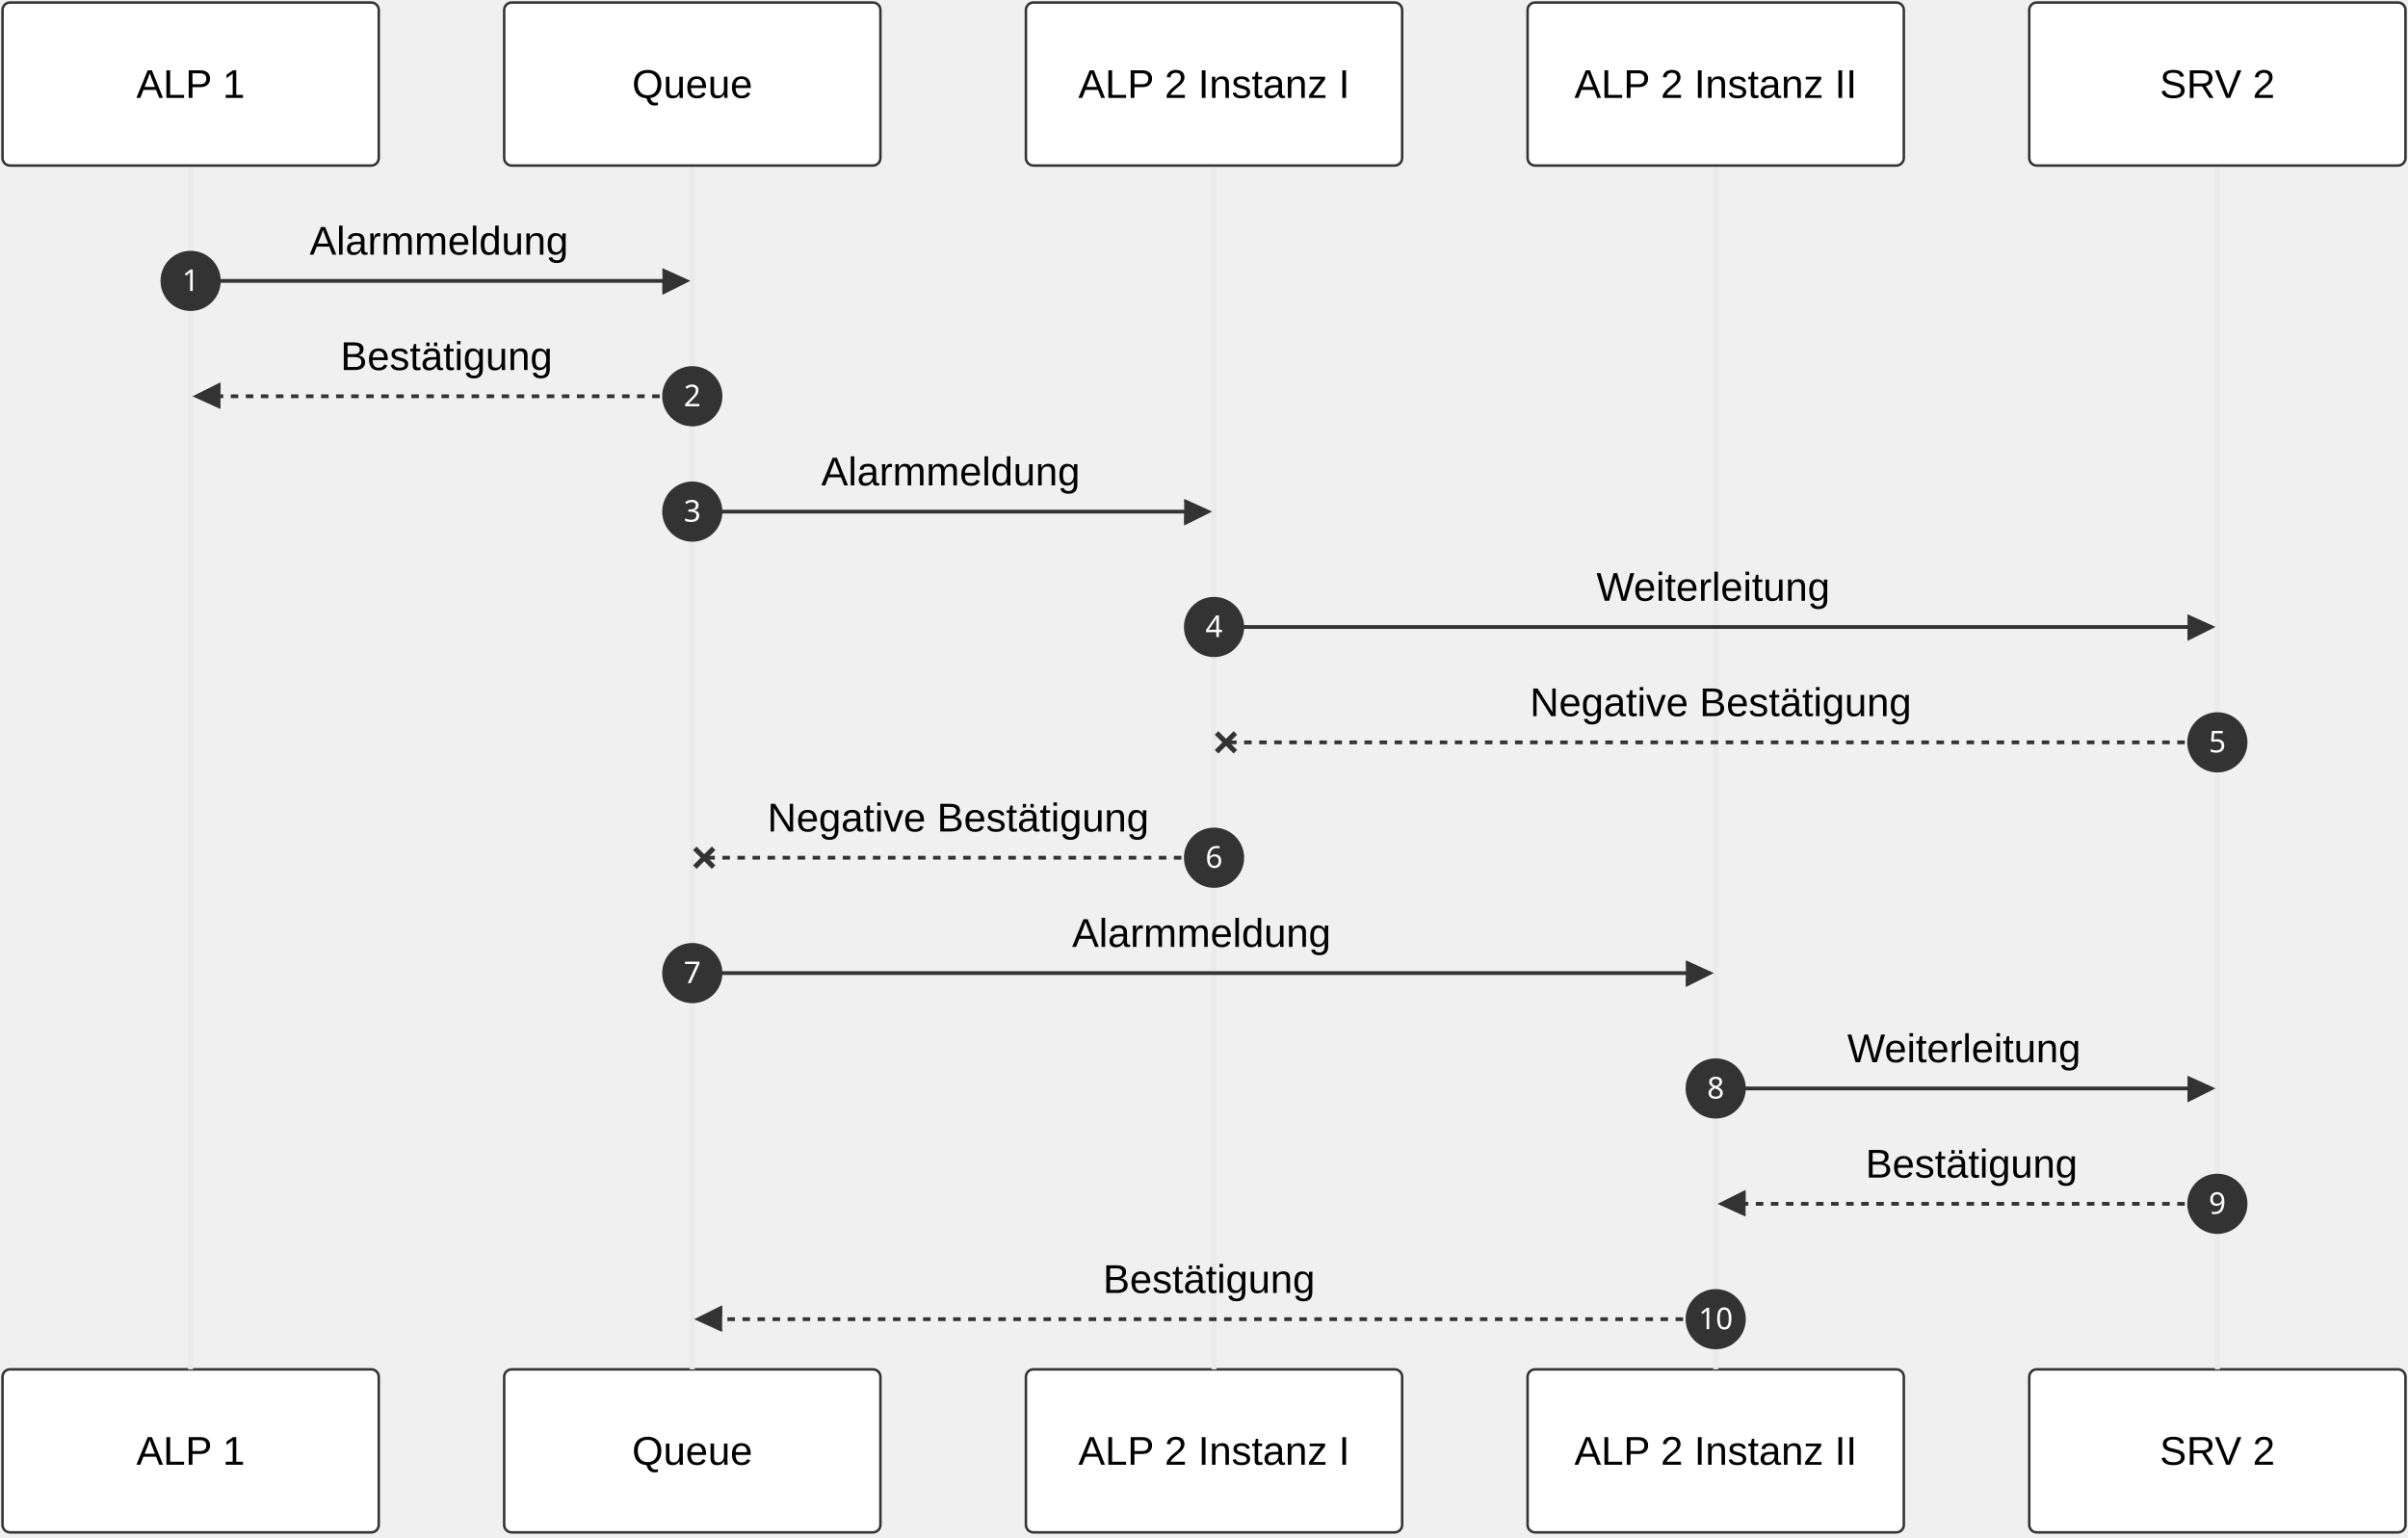
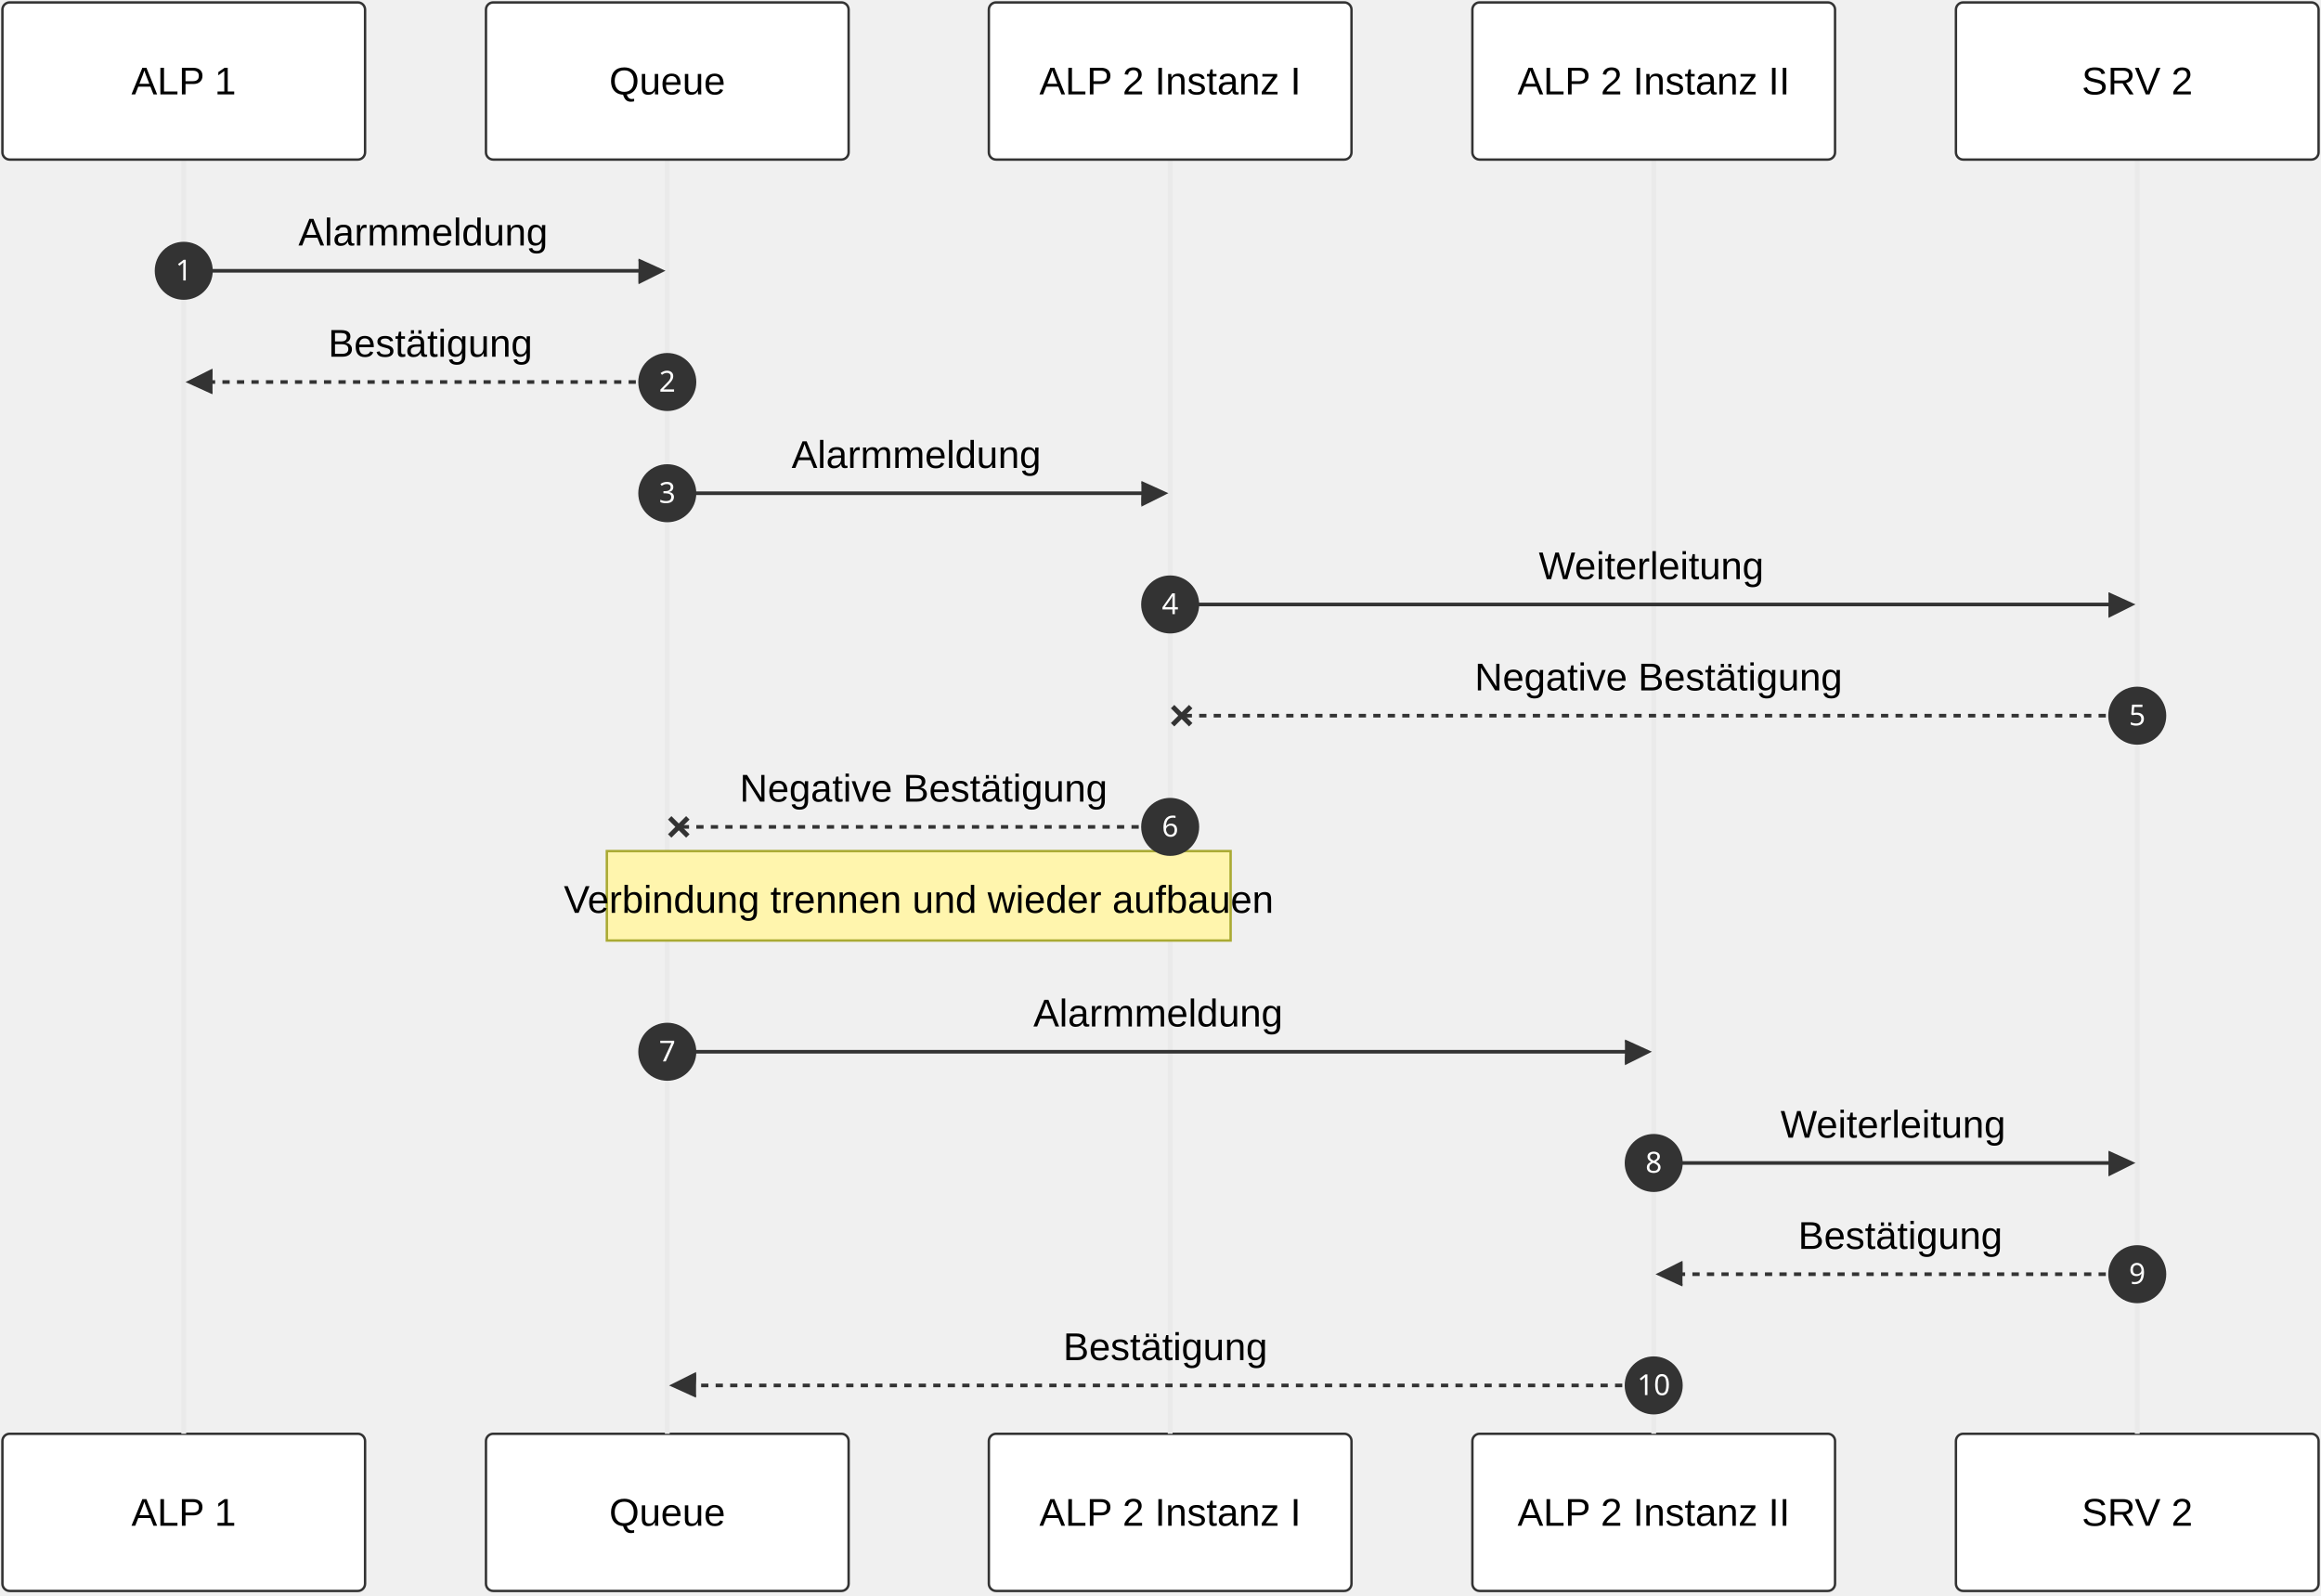
- <svg xmlns="http://www.w3.org/2000/svg" id="my-svg" width="100%" style="max-width: 960px; background-color: white;" viewBox="-1 -1 960 613" role="graphics-document document" aria-roledescription="sequence">
+ <svg xmlns="http://www.w3.org/2000/svg" id="my-svg" width="100%" style="max-width: 960px; background-color: white;" viewBox="-1 -1 960 660" role="graphics-document document" aria-roledescription="sequence">
  <g>
-     <rect x="808" y="545" fill="#eaeaea" stroke="#666" width="150" height="65" name="S2" rx="3" ry="3" class="actor actor-bottom" />
-     <text x="883" y="577.5" dominant-baseline="central" alignment-baseline="central" class="actor actor-box" style="text-anchor: middle; font-size: 16px; font-weight: 400;">
+     <rect x="808" y="592" fill="#eaeaea" stroke="#666" width="150" height="65" name="S2" rx="3" ry="3" class="actor actor-bottom" />
+     <text x="883" y="624.5" dominant-baseline="central" alignment-baseline="central" class="actor actor-box" style="text-anchor: middle; font-size: 16px; font-weight: 400;">
      <tspan x="883" dy="0">SRV 2</tspan>
    </text>
  </g>
  <g>
-     <rect x="608" y="545" fill="#eaeaea" stroke="#666" width="150" height="65" name="L2B" rx="3" ry="3" class="actor actor-bottom" />
-     <text x="683" y="577.5" dominant-baseline="central" alignment-baseline="central" class="actor actor-box" style="text-anchor: middle; font-size: 16px; font-weight: 400;">
+     <rect x="608" y="592" fill="#eaeaea" stroke="#666" width="150" height="65" name="L2B" rx="3" ry="3" class="actor actor-bottom" />
+     <text x="683" y="624.5" dominant-baseline="central" alignment-baseline="central" class="actor actor-box" style="text-anchor: middle; font-size: 16px; font-weight: 400;">
      <tspan x="683" dy="0">ALP 2 Instanz II</tspan>
    </text>
  </g>
  <g>
-     <rect x="408" y="545" fill="#eaeaea" stroke="#666" width="150" height="65" name="L2A" rx="3" ry="3" class="actor actor-bottom" />
-     <text x="483" y="577.5" dominant-baseline="central" alignment-baseline="central" class="actor actor-box" style="text-anchor: middle; font-size: 16px; font-weight: 400;">
+     <rect x="408" y="592" fill="#eaeaea" stroke="#666" width="150" height="65" name="L2A" rx="3" ry="3" class="actor actor-bottom" />
+     <text x="483" y="624.5" dominant-baseline="central" alignment-baseline="central" class="actor actor-box" style="text-anchor: middle; font-size: 16px; font-weight: 400;">
      <tspan x="483" dy="0">ALP 2 Instanz I</tspan>
    </text>
  </g>
  <g>
-     <rect x="200" y="545" fill="#eaeaea" stroke="#666" width="150" height="65" name="Q" rx="3" ry="3" class="actor actor-bottom" />
-     <text x="275" y="577.5" dominant-baseline="central" alignment-baseline="central" class="actor actor-box" style="text-anchor: middle; font-size: 16px; font-weight: 400;">
+     <rect x="200" y="592" fill="#eaeaea" stroke="#666" width="150" height="65" name="Q" rx="3" ry="3" class="actor actor-bottom" />
+     <text x="275" y="624.5" dominant-baseline="central" alignment-baseline="central" class="actor actor-box" style="text-anchor: middle; font-size: 16px; font-weight: 400;">
      <tspan x="275" dy="0">Queue</tspan>
    </text>
  </g>
  <g>
-     <rect x="0" y="545" fill="#eaeaea" stroke="#666" width="150" height="65" name="L1" rx="3" ry="3" class="actor actor-bottom" />
-     <text x="75" y="577.5" dominant-baseline="central" alignment-baseline="central" class="actor actor-box" style="text-anchor: middle; font-size: 16px; font-weight: 400;">
+     <rect x="0" y="592" fill="#eaeaea" stroke="#666" width="150" height="65" name="L1" rx="3" ry="3" class="actor actor-bottom" />
+     <text x="75" y="624.5" dominant-baseline="central" alignment-baseline="central" class="actor actor-box" style="text-anchor: middle; font-size: 16px; font-weight: 400;">
      <tspan x="75" dy="0">ALP 1</tspan>
    </text>
  </g>
  <g>
-     <line id="actor4" x1="883" y1="65" x2="883" y2="545" class="actor-line 200" stroke-width="0.5px" stroke="#999" name="S2" data-et="life-line" data-id="S2" />
+     <line id="actor4" x1="883" y1="65" x2="883" y2="592" class="actor-line 200" stroke-width="0.5px" stroke="#999" name="S2" data-et="life-line" data-id="S2" />
    <g id="root-4" data-et="participant" data-type="participant" data-id="S2">
      <rect x="808" y="0" fill="#eaeaea" stroke="#666" width="150" height="65" name="S2" rx="3" ry="3" class="actor actor-top" />
      <text x="883" y="32.5" dominant-baseline="central" alignment-baseline="central" class="actor actor-box" style="text-anchor: middle; font-size: 16px; font-weight: 400;">
        <tspan x="883" dy="0">SRV 2</tspan>
      </text>
    </g>
  </g>
  <g>
-     <line id="actor3" x1="683" y1="65" x2="683" y2="545" class="actor-line 200" stroke-width="0.5px" stroke="#999" name="L2B" data-et="life-line" data-id="L2B" />
+     <line id="actor3" x1="683" y1="65" x2="683" y2="592" class="actor-line 200" stroke-width="0.5px" stroke="#999" name="L2B" data-et="life-line" data-id="L2B" />
    <g id="root-3" data-et="participant" data-type="participant" data-id="L2B">
      <rect x="608" y="0" fill="#eaeaea" stroke="#666" width="150" height="65" name="L2B" rx="3" ry="3" class="actor actor-top" />
      <text x="683" y="32.5" dominant-baseline="central" alignment-baseline="central" class="actor actor-box" style="text-anchor: middle; font-size: 16px; font-weight: 400;">
        <tspan x="683" dy="0">ALP 2 Instanz II</tspan>
      </text>
    </g>
  </g>
  <g>
-     <line id="actor2" x1="483" y1="65" x2="483" y2="545" class="actor-line 200" stroke-width="0.5px" stroke="#999" name="L2A" data-et="life-line" data-id="L2A" />
+     <line id="actor2" x1="483" y1="65" x2="483" y2="592" class="actor-line 200" stroke-width="0.5px" stroke="#999" name="L2A" data-et="life-line" data-id="L2A" />
    <g id="root-2" data-et="participant" data-type="participant" data-id="L2A">
      <rect x="408" y="0" fill="#eaeaea" stroke="#666" width="150" height="65" name="L2A" rx="3" ry="3" class="actor actor-top" />
      <text x="483" y="32.5" dominant-baseline="central" alignment-baseline="central" class="actor actor-box" style="text-anchor: middle; font-size: 16px; font-weight: 400;">
        <tspan x="483" dy="0">ALP 2 Instanz I</tspan>
      </text>
    </g>
  </g>
  <g>
-     <line id="actor1" x1="275" y1="65" x2="275" y2="545" class="actor-line 200" stroke-width="0.5px" stroke="#999" name="Q" data-et="life-line" data-id="Q" />
+     <line id="actor1" x1="275" y1="65" x2="275" y2="592" class="actor-line 200" stroke-width="0.5px" stroke="#999" name="Q" data-et="life-line" data-id="Q" />
    <g id="root-1" data-et="participant" data-type="participant" data-id="Q">
      <rect x="200" y="0" fill="#eaeaea" stroke="#666" width="150" height="65" name="Q" rx="3" ry="3" class="actor actor-top" />
      <text x="275" y="32.5" dominant-baseline="central" alignment-baseline="central" class="actor actor-box" style="text-anchor: middle; font-size: 16px; font-weight: 400;">
        <tspan x="275" dy="0">Queue</tspan>
      </text>
    </g>
  </g>
  <g>
-     <line id="actor0" x1="75" y1="65" x2="75" y2="545" class="actor-line 200" stroke-width="0.5px" stroke="#999" name="L1" data-et="life-line" data-id="L1" />
+     <line id="actor0" x1="75" y1="65" x2="75" y2="592" class="actor-line 200" stroke-width="0.5px" stroke="#999" name="L1" data-et="life-line" data-id="L1" />
    <g id="root-0" data-et="participant" data-type="participant" data-id="L1">
      <rect x="0" y="0" fill="#eaeaea" stroke="#666" width="150" height="65" name="L1" rx="3" ry="3" class="actor actor-top" />
      <text x="75" y="32.5" dominant-baseline="central" alignment-baseline="central" class="actor actor-box" style="text-anchor: middle; font-size: 16px; font-weight: 400;">
        <tspan x="75" dy="0">ALP 1</tspan>
      </text>
    </g>
  </g>
  <style>#my-svg{font-family:"trebuchet ms",verdana,arial,sans-serif;font-size:16px;fill:#333;}@keyframes edge-animation-frame{from{stroke-dashoffset:0;}}@keyframes dash{to{stroke-dashoffset:0;}}#my-svg .edge-animation-slow{stroke-dasharray:9,5!important;stroke-dashoffset:900;animation:dash 50s linear infinite;stroke-linecap:round;}#my-svg .edge-animation-fast{stroke-dasharray:9,5!important;stroke-dashoffset:900;animation:dash 20s linear infinite;stroke-linecap:round;}#my-svg .error-icon{fill:hsl(220.588, 100%, 98.333%);}#my-svg .error-text{fill:rgb(8.5, 5.75, 0);stroke:rgb(8.5, 5.75, 0);}#my-svg .edge-thickness-normal{stroke-width:1px;}#my-svg .edge-thickness-thick{stroke-width:3.5px;}#my-svg .edge-pattern-solid{stroke-dasharray:0;}#my-svg .edge-thickness-invisible{stroke-width:0;fill:none;}#my-svg .edge-pattern-dashed{stroke-dasharray:3;}#my-svg .edge-pattern-dotted{stroke-dasharray:2;}#my-svg .marker{fill:#0b0b0b;stroke:#0b0b0b;}#my-svg .marker.cross{stroke:#0b0b0b;}#my-svg svg{font-family:"trebuchet ms",verdana,arial,sans-serif;font-size:16px;}#my-svg p{margin:0;}#my-svg .actor{stroke:#333333;fill:#ffffff;stroke-width:1;}#my-svg rect.actor.outer-path[data-look="neo"]{filter:drop-shadow( 1px 2px 2px rgba(185,185,185,1));}#my-svg rect.note[data-look="neo"]{stroke:#aaaa33;fill:#fff5ad;filter:drop-shadow( 1px 2px 2px rgba(185,185,185,1));}#my-svg text.actor&gt;tspan{fill:#000000;stroke:none;}#my-svg .actor-line{stroke:#EAEAEA;}#my-svg .innerArc{stroke-width:1.5;stroke-dasharray:none;}#my-svg .messageLine0{stroke-width:1.5;stroke-dasharray:none;stroke:#333333;}#my-svg .messageLine1{stroke-width:1.5;stroke-dasharray:2,2;stroke:#333333;}#my-svg [id$="-arrowhead"] path{fill:#333333;stroke:#333333;}#my-svg .sequenceNumber{fill:#ffffff;}#my-svg [id$="-sequencenumber"]{fill:#333333;}#my-svg [id$="-crosshead"] path{fill:#333333;stroke:#333333;}#my-svg .messageText{fill:#000000;stroke:none;}#my-svg .labelBox{stroke:#333333;fill:#ffffff;filter:none;}#my-svg .labelText,#my-svg .labelText&gt;tspan{fill:#000000;stroke:none;}#my-svg .loopText,#my-svg .loopText&gt;tspan{fill:#000000;stroke:none;}#my-svg .sectionTitle,#my-svg .sectionTitle&gt;tspan{fill:#000000;stroke:none;}#my-svg .loopLine{stroke-width:2px;stroke-dasharray:2,2;stroke:#333333;fill:#333333;}#my-svg .note{stroke:#aaaa33;fill:#fff5ad;}#my-svg .noteText,#my-svg .noteText&gt;tspan{fill:#000000;stroke:none;font-weight:normal;}#my-svg .activation0{fill:#f4f4f4;stroke:#666666;}#my-svg .activation1{fill:#f4f4f4;stroke:#666666;}#my-svg .activation2{fill:#f4f4f4;stroke:#666666;}#my-svg .actorPopupMenu{position:absolute;}#my-svg .actorPopupMenuPanel{position:absolute;fill:#ffffff;box-shadow:0px 8px 16px 0px rgba(0,0,0,0.2);filter:drop-shadow(3px 5px 2px rgb(0 0 0 / 0.4));}#my-svg .actor-man circle,#my-svg line{fill:#ffffff;stroke-width:2px;}#my-svg g rect.rect{filter:drop-shadow( 1px 2px 2px rgba(185,185,185,1));stroke:hsl(40.588, 60%, 83.333%);}#my-svg .node .neo-node{stroke:hsl(40.588, 60%, 83.333%);}#my-svg [data-look="neo"].node rect,#my-svg [data-look="neo"].cluster rect,#my-svg [data-look="neo"].node polygon{stroke:url(#my-svg-gradient);filter:drop-shadow( 1px 2px 2px rgba(185,185,185,1));}#my-svg [data-look="neo"].swimlane.cluster rect{filter:none;}#my-svg [data-look="neo"].node path{stroke:url(#my-svg-gradient);stroke-width:1px;}#my-svg [data-look="neo"].node .outer-path{filter:drop-shadow( 1px 2px 2px rgba(185,185,185,1));}#my-svg [data-look="neo"].node .neo-line path{stroke:hsl(40.588, 60%, 83.333%);filter:none;}#my-svg [data-look="neo"].node circle{stroke:url(#my-svg-gradient);filter:drop-shadow( 1px 2px 2px rgba(185,185,185,1));}#my-svg [data-look="neo"].node circle .state-start{fill:#000000;}#my-svg [data-look="neo"].icon-shape .icon{fill:url(#my-svg-gradient);filter:drop-shadow( 1px 2px 2px rgba(185,185,185,1));}#my-svg [data-look="neo"].icon-shape .icon-neo path{stroke:url(#my-svg-gradient);filter:drop-shadow( 1px 2px 2px rgba(185,185,185,1));}#my-svg :root{--mermaid-font-family:"trebuchet ms",verdana,arial,sans-serif;}</style>
  <g />
  <defs>
    <symbol id="my-svg-computer" width="24" height="24">
      <path transform="scale(.5)" d="M2 2v13h20v-13h-20zm18 11h-16v-9h16v9zm-10.228 6l.466-1h3.524l.467 1h-4.457zm14.228 3h-24l2-6h2.104l-1.33 4h18.45l-1.297-4h2.073l2 6zm-5-10h-14v-7h14v7z" />
    </symbol>
  </defs>
  <defs>
    <symbol id="my-svg-database" fill-rule="evenodd" clip-rule="evenodd">
      <path transform="scale(.5)" d="M12.258.001l.256.004.255.005.253.008.251.01.249.012.247.015.246.016.242.019.241.02.239.023.236.024.233.027.231.028.229.031.225.032.223.034.22.036.217.038.214.04.211.041.208.043.205.045.201.046.198.048.194.05.191.051.187.053.183.054.18.056.175.057.172.059.168.06.163.061.16.063.155.064.15.066.074.033.073.033.071.034.07.034.069.035.068.035.067.035.066.035.064.036.064.036.062.036.06.036.06.037.058.037.058.037.055.038.055.038.053.038.052.038.051.039.05.039.048.039.047.039.045.04.044.04.043.04.041.04.04.041.039.041.037.041.036.041.034.041.033.042.032.042.03.042.029.042.027.042.026.043.024.043.023.043.021.043.02.043.018.044.017.043.015.044.013.044.012.044.011.045.009.044.007.045.006.045.004.045.002.045.001.045v17l-.001.045-.002.045-.004.045-.006.045-.007.045-.009.044-.011.045-.012.044-.013.044-.015.044-.017.043-.018.044-.02.043-.021.043-.023.043-.024.043-.026.043-.027.042-.029.042-.03.042-.032.042-.033.042-.034.041-.036.041-.037.041-.039.041-.04.041-.041.04-.043.04-.044.04-.045.04-.047.039-.048.039-.05.039-.051.039-.052.038-.053.038-.055.038-.055.038-.058.037-.058.037-.06.037-.06.036-.062.036-.064.036-.064.036-.066.035-.067.035-.068.035-.069.035-.07.034-.071.034-.073.033-.074.033-.15.066-.155.064-.16.063-.163.061-.168.06-.172.059-.175.057-.18.056-.183.054-.187.053-.191.051-.194.05-.198.048-.201.046-.205.045-.208.043-.211.041-.214.04-.217.038-.22.036-.223.034-.225.032-.229.031-.231.028-.233.027-.236.024-.239.023-.241.02-.242.019-.246.016-.247.015-.249.012-.251.01-.253.008-.255.005-.256.004-.258.001-.258-.001-.256-.004-.255-.005-.253-.008-.251-.01-.249-.012-.247-.015-.245-.016-.243-.019-.241-.02-.238-.023-.236-.024-.234-.027-.231-.028-.228-.031-.226-.032-.223-.034-.22-.036-.217-.038-.214-.04-.211-.041-.208-.043-.204-.045-.201-.046-.198-.048-.195-.05-.19-.051-.187-.053-.184-.054-.179-.056-.176-.057-.172-.059-.167-.06-.164-.061-.159-.063-.155-.064-.151-.066-.074-.033-.072-.033-.072-.034-.07-.034-.069-.035-.068-.035-.067-.035-.066-.035-.064-.036-.063-.036-.062-.036-.061-.036-.06-.037-.058-.037-.057-.037-.056-.038-.055-.038-.053-.038-.052-.038-.051-.039-.049-.039-.049-.039-.046-.039-.046-.04-.044-.04-.043-.04-.041-.04-.04-.041-.039-.041-.037-.041-.036-.041-.034-.041-.033-.042-.032-.042-.03-.042-.029-.042-.027-.042-.026-.043-.024-.043-.023-.043-.021-.043-.02-.043-.018-.044-.017-.043-.015-.044-.013-.044-.012-.044-.011-.045-.009-.044-.007-.045-.006-.045-.004-.045-.002-.045-.001-.045v-17l.001-.045.002-.045.004-.045.006-.045.007-.045.009-.044.011-.045.012-.044.013-.044.015-.044.017-.043.018-.044.02-.043.021-.043.023-.043.024-.043.026-.043.027-.042.029-.042.03-.042.032-.042.033-.042.034-.041.036-.041.037-.041.039-.041.04-.041.041-.04.043-.04.044-.04.046-.04.046-.039.049-.039.049-.039.051-.039.052-.038.053-.038.055-.038.056-.038.057-.037.058-.037.06-.037.061-.036.062-.036.063-.036.064-.036.066-.035.067-.035.068-.035.069-.035.07-.034.072-.034.072-.033.074-.033.151-.066.155-.064.159-.063.164-.061.167-.06.172-.059.176-.057.179-.056.184-.054.187-.053.19-.051.195-.05.198-.048.201-.046.204-.045.208-.043.211-.041.214-.04.217-.038.22-.036.223-.034.226-.032.228-.031.231-.028.234-.027.236-.024.238-.023.241-.02.243-.019.245-.016.247-.015.249-.012.251-.01.253-.008.255-.005.256-.004.258-.001.258.001zm-9.258 20.499v.01l.001.021.003.021.004.022.005.021.006.022.007.022.009.023.01.022.011.023.012.023.013.023.015.023.016.024.017.023.018.024.019.024.021.024.022.025.023.024.024.025.052.049.056.05.061.051.066.051.07.051.075.051.079.052.084.052.088.052.092.052.097.052.102.051.105.052.11.052.114.051.119.051.123.051.127.05.131.05.135.05.139.048.144.049.147.047.152.047.155.047.16.045.163.045.167.043.171.043.176.041.178.041.183.039.187.039.19.037.194.035.197.035.202.033.204.031.209.03.212.029.216.027.219.025.222.024.226.021.23.02.233.018.236.016.24.015.243.012.246.01.249.008.253.005.256.004.259.001.26-.001.257-.004.254-.005.25-.008.247-.011.244-.012.241-.014.237-.016.233-.018.231-.021.226-.021.224-.024.22-.026.216-.027.212-.028.21-.031.205-.031.202-.034.198-.034.194-.036.191-.037.187-.039.183-.04.179-.04.175-.042.172-.043.168-.044.163-.045.16-.046.155-.046.152-.047.148-.048.143-.049.139-.049.136-.05.131-.05.126-.05.123-.051.118-.052.114-.051.11-.052.106-.052.101-.052.096-.052.092-.052.088-.053.083-.051.079-.052.074-.052.07-.051.065-.051.06-.051.056-.05.051-.05.023-.024.023-.025.021-.024.02-.024.019-.024.018-.024.017-.024.015-.023.014-.024.013-.023.012-.023.01-.023.01-.022.008-.022.006-.022.006-.022.004-.022.004-.021.001-.021.001-.021v-4.127l-.077.055-.08.053-.083.054-.085.053-.087.052-.09.052-.093.051-.095.05-.097.05-.1.049-.102.049-.105.048-.106.047-.109.047-.111.046-.114.045-.115.045-.118.044-.12.043-.122.042-.124.042-.126.041-.128.04-.13.04-.132.038-.134.038-.135.037-.138.037-.139.035-.142.035-.143.034-.144.033-.147.032-.148.031-.15.03-.151.03-.153.029-.154.027-.156.027-.158.026-.159.025-.161.024-.162.023-.163.022-.165.021-.166.02-.167.019-.169.018-.169.017-.171.016-.173.015-.173.014-.175.013-.175.012-.177.011-.178.01-.179.008-.179.008-.181.006-.182.005-.182.004-.184.003-.184.002h-.37l-.184-.002-.184-.003-.182-.004-.182-.005-.181-.006-.179-.008-.179-.008-.178-.01-.176-.011-.176-.012-.175-.013-.173-.014-.172-.015-.171-.016-.17-.017-.169-.018-.167-.019-.166-.02-.165-.021-.163-.022-.162-.023-.161-.024-.159-.025-.157-.026-.156-.027-.155-.027-.153-.029-.151-.03-.15-.03-.148-.031-.146-.032-.145-.033-.143-.034-.141-.035-.14-.035-.137-.037-.136-.037-.134-.038-.132-.038-.13-.04-.128-.04-.126-.041-.124-.042-.122-.042-.12-.044-.117-.043-.116-.045-.113-.045-.112-.046-.109-.047-.106-.047-.105-.048-.102-.049-.1-.049-.097-.05-.095-.05-.093-.052-.09-.051-.087-.052-.085-.053-.083-.054-.08-.054-.077-.054v4.127zm0-5.654v.011l.001.021.003.021.004.021.005.022.006.022.007.022.009.022.01.022.011.023.012.023.013.023.015.024.016.023.017.024.018.024.019.024.021.024.022.024.023.025.024.024.052.05.056.05.061.05.066.051.07.051.075.052.079.051.084.052.088.052.092.052.097.052.102.052.105.052.11.051.114.051.119.052.123.05.127.051.131.05.135.049.139.049.144.048.147.048.152.047.155.046.16.045.163.045.167.044.171.042.176.042.178.04.183.04.187.038.19.037.194.036.197.034.202.033.204.032.209.03.212.028.216.027.219.025.222.024.226.022.23.02.233.018.236.016.24.014.243.012.246.01.249.008.253.006.256.003.259.001.26-.001.257-.003.254-.006.25-.008.247-.01.244-.012.241-.015.237-.016.233-.018.231-.02.226-.022.224-.024.22-.025.216-.027.212-.029.21-.03.205-.032.202-.033.198-.035.194-.036.191-.037.187-.039.183-.039.179-.041.175-.042.172-.043.168-.044.163-.045.16-.045.155-.047.152-.047.148-.048.143-.048.139-.05.136-.049.131-.05.126-.051.123-.051.118-.051.114-.052.11-.052.106-.052.101-.052.096-.052.092-.052.088-.052.083-.052.079-.052.074-.051.07-.052.065-.051.06-.05.056-.051.051-.049.023-.025.023-.024.021-.025.02-.024.019-.024.018-.024.017-.024.015-.023.014-.023.013-.024.012-.022.01-.023.01-.023.008-.022.006-.022.006-.022.004-.021.004-.022.001-.021.001-.021v-4.139l-.077.054-.08.054-.083.054-.085.052-.087.053-.09.051-.093.051-.095.051-.097.05-.1.049-.102.049-.105.048-.106.047-.109.047-.111.046-.114.045-.115.044-.118.044-.12.044-.122.042-.124.042-.126.041-.128.04-.13.039-.132.039-.134.038-.135.037-.138.036-.139.036-.142.035-.143.033-.144.033-.147.033-.148.031-.15.03-.151.03-.153.028-.154.028-.156.027-.158.026-.159.025-.161.024-.162.023-.163.022-.165.021-.166.02-.167.019-.169.018-.169.017-.171.016-.173.015-.173.014-.175.013-.175.012-.177.011-.178.009-.179.009-.179.007-.181.007-.182.005-.182.004-.184.003-.184.002h-.37l-.184-.002-.184-.003-.182-.004-.182-.005-.181-.007-.179-.007-.179-.009-.178-.009-.176-.011-.176-.012-.175-.013-.173-.014-.172-.015-.171-.016-.17-.017-.169-.018-.167-.019-.166-.02-.165-.021-.163-.022-.162-.023-.161-.024-.159-.025-.157-.026-.156-.027-.155-.028-.153-.028-.151-.03-.15-.03-.148-.031-.146-.033-.145-.033-.143-.033-.141-.035-.14-.036-.137-.036-.136-.037-.134-.038-.132-.039-.13-.039-.128-.04-.126-.041-.124-.042-.122-.043-.12-.043-.117-.044-.116-.044-.113-.046-.112-.046-.109-.046-.106-.047-.105-.048-.102-.049-.1-.049-.097-.05-.095-.051-.093-.051-.09-.051-.087-.053-.085-.052-.083-.054-.08-.054-.077-.054v4.139zm0-5.666v.011l.001.02.003.022.004.021.005.022.006.021.007.022.009.023.01.022.011.023.012.023.013.023.015.023.016.024.017.024.018.023.019.024.021.025.022.024.023.024.024.025.052.05.056.05.061.05.066.051.07.051.075.052.079.051.084.052.088.052.092.052.097.052.102.052.105.051.11.052.114.051.119.051.123.051.127.05.131.05.135.05.139.049.144.048.147.048.152.047.155.046.16.045.163.045.167.043.171.043.176.042.178.04.183.04.187.038.19.037.194.036.197.034.202.033.204.032.209.03.212.028.216.027.219.025.222.024.226.021.23.02.233.018.236.017.24.014.243.012.246.01.249.008.253.006.256.003.259.001.26-.001.257-.003.254-.006.25-.008.247-.01.244-.013.241-.014.237-.016.233-.018.231-.02.226-.022.224-.024.22-.025.216-.027.212-.029.21-.03.205-.032.202-.033.198-.035.194-.036.191-.037.187-.039.183-.039.179-.041.175-.042.172-.043.168-.044.163-.045.16-.045.155-.047.152-.047.148-.048.143-.049.139-.049.136-.049.131-.051.126-.05.123-.051.118-.052.114-.051.11-.052.106-.052.101-.052.096-.052.092-.052.088-.052.083-.052.079-.052.074-.052.07-.051.065-.051.06-.051.056-.05.051-.049.023-.025.023-.025.021-.024.02-.024.019-.024.018-.024.017-.024.015-.023.014-.024.013-.023.012-.023.01-.022.01-.023.008-.022.006-.022.006-.022.004-.022.004-.021.001-.021.001-.021v-4.153l-.077.054-.08.054-.083.053-.085.053-.087.053-.09.051-.093.051-.095.051-.097.05-.1.049-.102.048-.105.048-.106.048-.109.046-.111.046-.114.046-.115.044-.118.044-.12.043-.122.043-.124.042-.126.041-.128.04-.13.039-.132.039-.134.038-.135.037-.138.036-.139.036-.142.034-.143.034-.144.033-.147.032-.148.032-.15.03-.151.03-.153.028-.154.028-.156.027-.158.026-.159.024-.161.024-.162.023-.163.023-.165.021-.166.02-.167.019-.169.018-.169.017-.171.016-.173.015-.173.014-.175.013-.175.012-.177.01-.178.01-.179.009-.179.007-.181.006-.182.006-.182.004-.184.003-.184.001-.185.001-.185-.001-.184-.001-.184-.003-.182-.004-.182-.006-.181-.006-.179-.007-.179-.009-.178-.01-.176-.01-.176-.012-.175-.013-.173-.014-.172-.015-.171-.016-.17-.017-.169-.018-.167-.019-.166-.02-.165-.021-.163-.023-.162-.023-.161-.024-.159-.024-.157-.026-.156-.027-.155-.028-.153-.028-.151-.03-.15-.03-.148-.032-.146-.032-.145-.033-.143-.034-.141-.034-.14-.036-.137-.036-.136-.037-.134-.038-.132-.039-.13-.039-.128-.041-.126-.041-.124-.041-.122-.043-.12-.043-.117-.044-.116-.044-.113-.046-.112-.046-.109-.046-.106-.048-.105-.048-.102-.048-.1-.05-.097-.049-.095-.051-.093-.051-.09-.052-.087-.052-.085-.053-.083-.053-.08-.054-.077-.054v4.153zm8.74-8.179l-.257.004-.254.005-.25.008-.247.011-.244.012-.241.014-.237.016-.233.018-.231.021-.226.022-.224.023-.22.026-.216.027-.212.028-.21.031-.205.032-.202.033-.198.034-.194.036-.191.038-.187.038-.183.04-.179.041-.175.042-.172.043-.168.043-.163.045-.16.046-.155.046-.152.048-.148.048-.143.048-.139.049-.136.05-.131.05-.126.051-.123.051-.118.051-.114.052-.11.052-.106.052-.101.052-.096.052-.092.052-.088.052-.083.052-.079.052-.074.051-.07.052-.065.051-.06.05-.056.05-.051.05-.023.025-.023.024-.021.024-.02.025-.019.024-.018.024-.017.023-.015.024-.014.023-.013.023-.012.023-.01.023-.01.022-.008.022-.006.023-.006.021-.004.022-.004.021-.001.021-.001.021.001.021.001.021.004.021.004.022.006.021.006.023.008.022.01.022.01.023.012.023.013.023.014.023.015.024.017.023.018.024.019.024.02.025.021.024.023.024.023.025.051.05.056.05.06.05.065.051.07.052.074.051.079.052.083.052.088.052.092.052.096.052.101.052.106.052.11.052.114.052.118.051.123.051.126.051.131.05.136.05.139.049.143.048.148.048.152.048.155.046.16.046.163.045.168.043.172.043.175.042.179.041.183.04.187.038.191.038.194.036.198.034.202.033.205.032.21.031.212.028.216.027.22.026.224.023.226.022.231.021.233.018.237.016.241.014.244.012.247.011.25.008.254.005.257.004.26.001.26-.001.257-.004.254-.005.25-.008.247-.011.244-.012.241-.014.237-.016.233-.018.231-.021.226-.022.224-.023.22-.026.216-.027.212-.028.21-.031.205-.032.202-.033.198-.034.194-.036.191-.038.187-.038.183-.04.179-.041.175-.042.172-.043.168-.043.163-.045.16-.046.155-.046.152-.048.148-.048.143-.048.139-.049.136-.05.131-.05.126-.051.123-.051.118-.051.114-.052.11-.052.106-.052.101-.052.096-.052.092-.052.088-.052.083-.052.079-.052.074-.051.07-.052.065-.051.06-.05.056-.05.051-.05.023-.025.023-.024.021-.024.02-.025.019-.024.018-.024.017-.023.015-.024.014-.023.013-.023.012-.023.01-.023.01-.022.008-.022.006-.023.006-.021.004-.022.004-.021.001-.021.001-.021-.001-.021-.001-.021-.004-.021-.004-.022-.006-.021-.006-.023-.008-.022-.01-.022-.01-.023-.012-.023-.013-.023-.014-.023-.015-.024-.017-.023-.018-.024-.019-.024-.02-.025-.021-.024-.023-.024-.023-.025-.051-.05-.056-.05-.06-.05-.065-.051-.07-.052-.074-.051-.079-.052-.083-.052-.088-.052-.092-.052-.096-.052-.101-.052-.106-.052-.11-.052-.114-.052-.118-.051-.123-.051-.126-.051-.131-.05-.136-.05-.139-.049-.143-.048-.148-.048-.152-.048-.155-.046-.16-.046-.163-.045-.168-.043-.172-.043-.175-.042-.179-.041-.183-.04-.187-.038-.191-.038-.194-.036-.198-.034-.202-.033-.205-.032-.21-.031-.212-.028-.216-.027-.22-.026-.224-.023-.226-.022-.231-.021-.233-.018-.237-.016-.241-.014-.244-.012-.247-.011-.25-.008-.254-.005-.257-.004-.26-.001-.26.001z" />
    </symbol>
  </defs>
  <defs>
    <symbol id="my-svg-clock" width="24" height="24">
      <path transform="scale(.5)" d="M12 2c5.514 0 10 4.486 10 10s-4.486 10-10 10-10-4.486-10-10 4.486-10 10-10zm0-2c-6.627 0-12 5.373-12 12s5.373 12 12 12 12-5.373 12-12-5.373-12-12-12zm5.848 12.459c.202.038.202.333.001.372-1.907.361-6.045 1.111-6.547 1.111-.719 0-1.301-.582-1.301-1.301 0-.512.77-5.447 1.125-7.445.034-.192.312-.181.343.014l.985 6.238 5.394 1.011z" />
    </symbol>
  </defs>
  <defs>
    <marker id="my-svg-arrowhead" refX="7.9" refY="5" markerUnits="userSpaceOnUse" markerWidth="12" markerHeight="12" orient="auto-start-reverse">
      <path d="M -1 0 L 10 5 L 0 10 z" />
    </marker>
  </defs>
  <defs>
    <marker id="my-svg-crosshead" markerWidth="15" markerHeight="8" orient="auto" refX="4" refY="4.5">
      <path fill="none" stroke="#000000" stroke-width="1pt" d="M 1,2 L 6,7 M 6,2 L 1,7" style="stroke-dasharray: 0, 0;" />
    </marker>
  </defs>
  <defs>
    <marker id="my-svg-filled-head" refX="15.5" refY="7" markerWidth="20" markerHeight="28" orient="auto">
      <path d="M 18,7 L9,13 L14,7 L9,1 Z" />
    </marker>
  </defs>
  <defs>
    <marker id="my-svg-sequencenumber" refX="15" refY="15" markerWidth="60" markerHeight="40" orient="auto">
      <circle cx="15" cy="15" r="6" />
    </marker>
  </defs>
  <defs>
    <marker id="my-svg-solidTopArrowHead" refX="7.9" refY="7.25" markerUnits="userSpaceOnUse" markerWidth="12" markerHeight="12" orient="auto-start-reverse">
      <path d="M 0 0 L 10 8 L 0 8 z" />
    </marker>
  </defs>
  <defs>
    <marker id="my-svg-solidBottomArrowHead" refX="7.9" refY="0.75" markerUnits="userSpaceOnUse" markerWidth="12" markerHeight="12" orient="auto-start-reverse">
      <path d="M 0 0 L 10 0 L 0 8 z" />
    </marker>
  </defs>
  <defs>
    <marker id="my-svg-stickTopArrowHead" refX="7.5" refY="7" markerUnits="userSpaceOnUse" markerWidth="12" markerHeight="12" orient="auto-start-reverse">
      <path d="M 0 0 L 7 7" stroke="black" stroke-width="1.5" fill="none" />
    </marker>
  </defs>
  <defs>
    <marker id="my-svg-stickBottomArrowHead" refX="7.5" refY="0" markerUnits="userSpaceOnUse" markerWidth="12" markerHeight="12" orient="auto-start-reverse">
      <path d="M 0 7 L 7 0" stroke="black" stroke-width="1.5" fill="none" />
    </marker>
  </defs>
+   <g data-et="note" data-id="i7">
+     <rect x="250" y="351" fill="#EDF2AE" stroke="#666" width="258" height="37" class="note" />
+     <text x="379" y="356" text-anchor="middle" dominant-baseline="middle" alignment-baseline="middle" class="noteText" dy="1em" style="font-size: 16px; font-weight: 400;">
+       <tspan x="379">Verbindung trennen und wieder aufbauen</tspan>
+     </text>
+   </g>
  <text x="174" y="80" text-anchor="middle" dominant-baseline="middle" alignment-baseline="middle" class="messageText" dy="1em" style="font-size: 16px; font-weight: 400;">Alarmmeldung</text>
  <line x1="82" y1="111" x2="271" y2="111" class="messageLine0" data-et="message" data-id="i1" data-from="L1" data-to="Q" stroke-width="2" stroke="none" marker-end="url(#my-svg-arrowhead)" style="fill: none;" />
  <line x1="75" y1="111" x2="75" y2="111" stroke-width="0" marker-start="url(#my-svg-sequencenumber)" />
  <text x="75" y="115" font-family="sans-serif" font-size="12px" text-anchor="middle" class="sequenceNumber">1</text>
  <text x="177" y="126" text-anchor="middle" dominant-baseline="middle" alignment-baseline="middle" class="messageText" dy="1em" style="font-size: 16px; font-weight: 400;">Bestätigung</text>
  <line x1="280" y1="157" x2="79" y2="157" class="messageLine1" data-et="message" data-id="i2" data-from="Q" data-to="L1" stroke-width="2" stroke="none" marker-end="url(#my-svg-arrowhead)" style="stroke-dasharray: 3, 3; fill: none;" />
  <line x1="275" y1="157" x2="275" y2="157" stroke-width="0" marker-start="url(#my-svg-sequencenumber)" />
  <text x="275" y="161" font-family="sans-serif" font-size="12px" text-anchor="middle" class="sequenceNumber">2</text>
  <text x="378" y="172" text-anchor="middle" dominant-baseline="middle" alignment-baseline="middle" class="messageText" dy="1em" style="font-size: 16px; font-weight: 400;">Alarmmeldung</text>
  <line x1="282" y1="203" x2="479" y2="203" class="messageLine0" data-et="message" data-id="i3" data-from="Q" data-to="L2A" stroke-width="2" stroke="none" marker-end="url(#my-svg-arrowhead)" style="fill: none;" />
  <line x1="275" y1="203" x2="275" y2="203" stroke-width="0" marker-start="url(#my-svg-sequencenumber)" />
  <text x="275" y="207" font-family="sans-serif" font-size="12px" text-anchor="middle" class="sequenceNumber">3</text>
  <text x="682" y="218" text-anchor="middle" dominant-baseline="middle" alignment-baseline="middle" class="messageText" dy="1em" style="font-size: 16px; font-weight: 400;">Weiterleitung</text>
  <line x1="490" y1="249" x2="879" y2="249" class="messageLine0" data-et="message" data-id="i4" data-from="L2A" data-to="S2" stroke-width="2" stroke="none" marker-end="url(#my-svg-arrowhead)" style="fill: none;" />
  <line x1="483" y1="249" x2="483" y2="249" stroke-width="0" marker-start="url(#my-svg-sequencenumber)" />
  <text x="483" y="253" font-family="sans-serif" font-size="12px" text-anchor="middle" class="sequenceNumber">4</text>
  <text x="685" y="264" text-anchor="middle" dominant-baseline="middle" alignment-baseline="middle" class="messageText" dy="1em" style="font-size: 16px; font-weight: 400;">Negative Bestätigung</text>
  <line x1="888" y1="295" x2="487" y2="295" class="messageLine1" data-et="message" data-id="i5" data-from="S2" data-to="L2A" stroke-width="2" stroke="none" marker-end="url(#my-svg-crosshead)" style="stroke-dasharray: 3, 3; fill: none;" />
  <line x1="883" y1="295" x2="883" y2="295" stroke-width="0" marker-start="url(#my-svg-sequencenumber)" />
  <text x="883" y="299" font-family="sans-serif" font-size="12px" text-anchor="middle" class="sequenceNumber">5</text>
  <text x="381" y="310" text-anchor="middle" dominant-baseline="middle" alignment-baseline="middle" class="messageText" dy="1em" style="font-size: 16px; font-weight: 400;">Negative Bestätigung</text>
  <line x1="488" y1="341" x2="279" y2="341" class="messageLine1" data-et="message" data-id="i6" data-from="L2A" data-to="Q" stroke-width="2" stroke="none" marker-end="url(#my-svg-crosshead)" style="stroke-dasharray: 3, 3; fill: none;" />
  <line x1="483" y1="341" x2="483" y2="341" stroke-width="0" marker-start="url(#my-svg-sequencenumber)" />
  <text x="483" y="345" font-family="sans-serif" font-size="12px" text-anchor="middle" class="sequenceNumber">6</text>
-   <text x="478" y="356" text-anchor="middle" dominant-baseline="middle" alignment-baseline="middle" class="messageText" dy="1em" style="font-size: 16px; font-weight: 400;">Alarmmeldung</text>
-   <line x1="282" y1="387" x2="679" y2="387" class="messageLine0" data-et="message" data-id="i7" data-from="Q" data-to="L2B" stroke-width="2" stroke="none" marker-end="url(#my-svg-arrowhead)" style="fill: none;" />
-   <line x1="275" y1="387" x2="275" y2="387" stroke-width="0" marker-start="url(#my-svg-sequencenumber)" />
-   <text x="275" y="391" font-family="sans-serif" font-size="12px" text-anchor="middle" class="sequenceNumber">7</text>
-   <text x="782" y="402" text-anchor="middle" dominant-baseline="middle" alignment-baseline="middle" class="messageText" dy="1em" style="font-size: 16px; font-weight: 400;">Weiterleitung</text>
-   <line x1="690" y1="433" x2="879" y2="433" class="messageLine0" data-et="message" data-id="i8" data-from="L2B" data-to="S2" stroke-width="2" stroke="none" marker-end="url(#my-svg-arrowhead)" style="fill: none;" />
-   <line x1="683" y1="433" x2="683" y2="433" stroke-width="0" marker-start="url(#my-svg-sequencenumber)" />
-   <text x="683" y="437" font-family="sans-serif" font-size="12px" text-anchor="middle" class="sequenceNumber">8</text>
-   <text x="785" y="448" text-anchor="middle" dominant-baseline="middle" alignment-baseline="middle" class="messageText" dy="1em" style="font-size: 16px; font-weight: 400;">Bestätigung</text>
-   <line x1="888" y1="479" x2="687" y2="479" class="messageLine1" data-et="message" data-id="i9" data-from="S2" data-to="L2B" stroke-width="2" stroke="none" marker-end="url(#my-svg-arrowhead)" style="stroke-dasharray: 3, 3; fill: none;" />
-   <line x1="883" y1="479" x2="883" y2="479" stroke-width="0" marker-start="url(#my-svg-sequencenumber)" />
-   <text x="883" y="483" font-family="sans-serif" font-size="12px" text-anchor="middle" class="sequenceNumber">9</text>
-   <text x="481" y="494" text-anchor="middle" dominant-baseline="middle" alignment-baseline="middle" class="messageText" dy="1em" style="font-size: 16px; font-weight: 400;">Bestätigung</text>
-   <line x1="688" y1="525" x2="279" y2="525" class="messageLine1" data-et="message" data-id="i10" data-from="L2B" data-to="Q" stroke-width="2" stroke="none" marker-end="url(#my-svg-arrowhead)" style="stroke-dasharray: 3, 3; fill: none;" />
-   <line x1="683" y1="525" x2="683" y2="525" stroke-width="0" marker-start="url(#my-svg-sequencenumber)" />
-   <text x="683" y="529" font-family="sans-serif" font-size="12px" text-anchor="middle" class="sequenceNumber">10</text>
+   <text x="478" y="403" text-anchor="middle" dominant-baseline="middle" alignment-baseline="middle" class="messageText" dy="1em" style="font-size: 16px; font-weight: 400;">Alarmmeldung</text>
+   <line x1="282" y1="434" x2="679" y2="434" class="messageLine0" data-et="message" data-id="i8" data-from="Q" data-to="L2B" stroke-width="2" stroke="none" marker-end="url(#my-svg-arrowhead)" style="fill: none;" />
+   <line x1="275" y1="434" x2="275" y2="434" stroke-width="0" marker-start="url(#my-svg-sequencenumber)" />
+   <text x="275" y="438" font-family="sans-serif" font-size="12px" text-anchor="middle" class="sequenceNumber">7</text>
+   <text x="782" y="449" text-anchor="middle" dominant-baseline="middle" alignment-baseline="middle" class="messageText" dy="1em" style="font-size: 16px; font-weight: 400;">Weiterleitung</text>
+   <line x1="690" y1="480" x2="879" y2="480" class="messageLine0" data-et="message" data-id="i9" data-from="L2B" data-to="S2" stroke-width="2" stroke="none" marker-end="url(#my-svg-arrowhead)" style="fill: none;" />
+   <line x1="683" y1="480" x2="683" y2="480" stroke-width="0" marker-start="url(#my-svg-sequencenumber)" />
+   <text x="683" y="484" font-family="sans-serif" font-size="12px" text-anchor="middle" class="sequenceNumber">8</text>
+   <text x="785" y="495" text-anchor="middle" dominant-baseline="middle" alignment-baseline="middle" class="messageText" dy="1em" style="font-size: 16px; font-weight: 400;">Bestätigung</text>
+   <line x1="888" y1="526" x2="687" y2="526" class="messageLine1" data-et="message" data-id="i10" data-from="S2" data-to="L2B" stroke-width="2" stroke="none" marker-end="url(#my-svg-arrowhead)" style="stroke-dasharray: 3, 3; fill: none;" />
+   <line x1="883" y1="526" x2="883" y2="526" stroke-width="0" marker-start="url(#my-svg-sequencenumber)" />
+   <text x="883" y="530" font-family="sans-serif" font-size="12px" text-anchor="middle" class="sequenceNumber">9</text>
+   <text x="481" y="541" text-anchor="middle" dominant-baseline="middle" alignment-baseline="middle" class="messageText" dy="1em" style="font-size: 16px; font-weight: 400;">Bestätigung</text>
+   <line x1="688" y1="572" x2="279" y2="572" class="messageLine1" data-et="message" data-id="i11" data-from="L2B" data-to="Q" stroke-width="2" stroke="none" marker-end="url(#my-svg-arrowhead)" style="stroke-dasharray: 3, 3; fill: none;" />
+   <line x1="683" y1="572" x2="683" y2="572" stroke-width="0" marker-start="url(#my-svg-sequencenumber)" />
+   <text x="683" y="576" font-family="sans-serif" font-size="12px" text-anchor="middle" class="sequenceNumber">10</text>
</svg>
